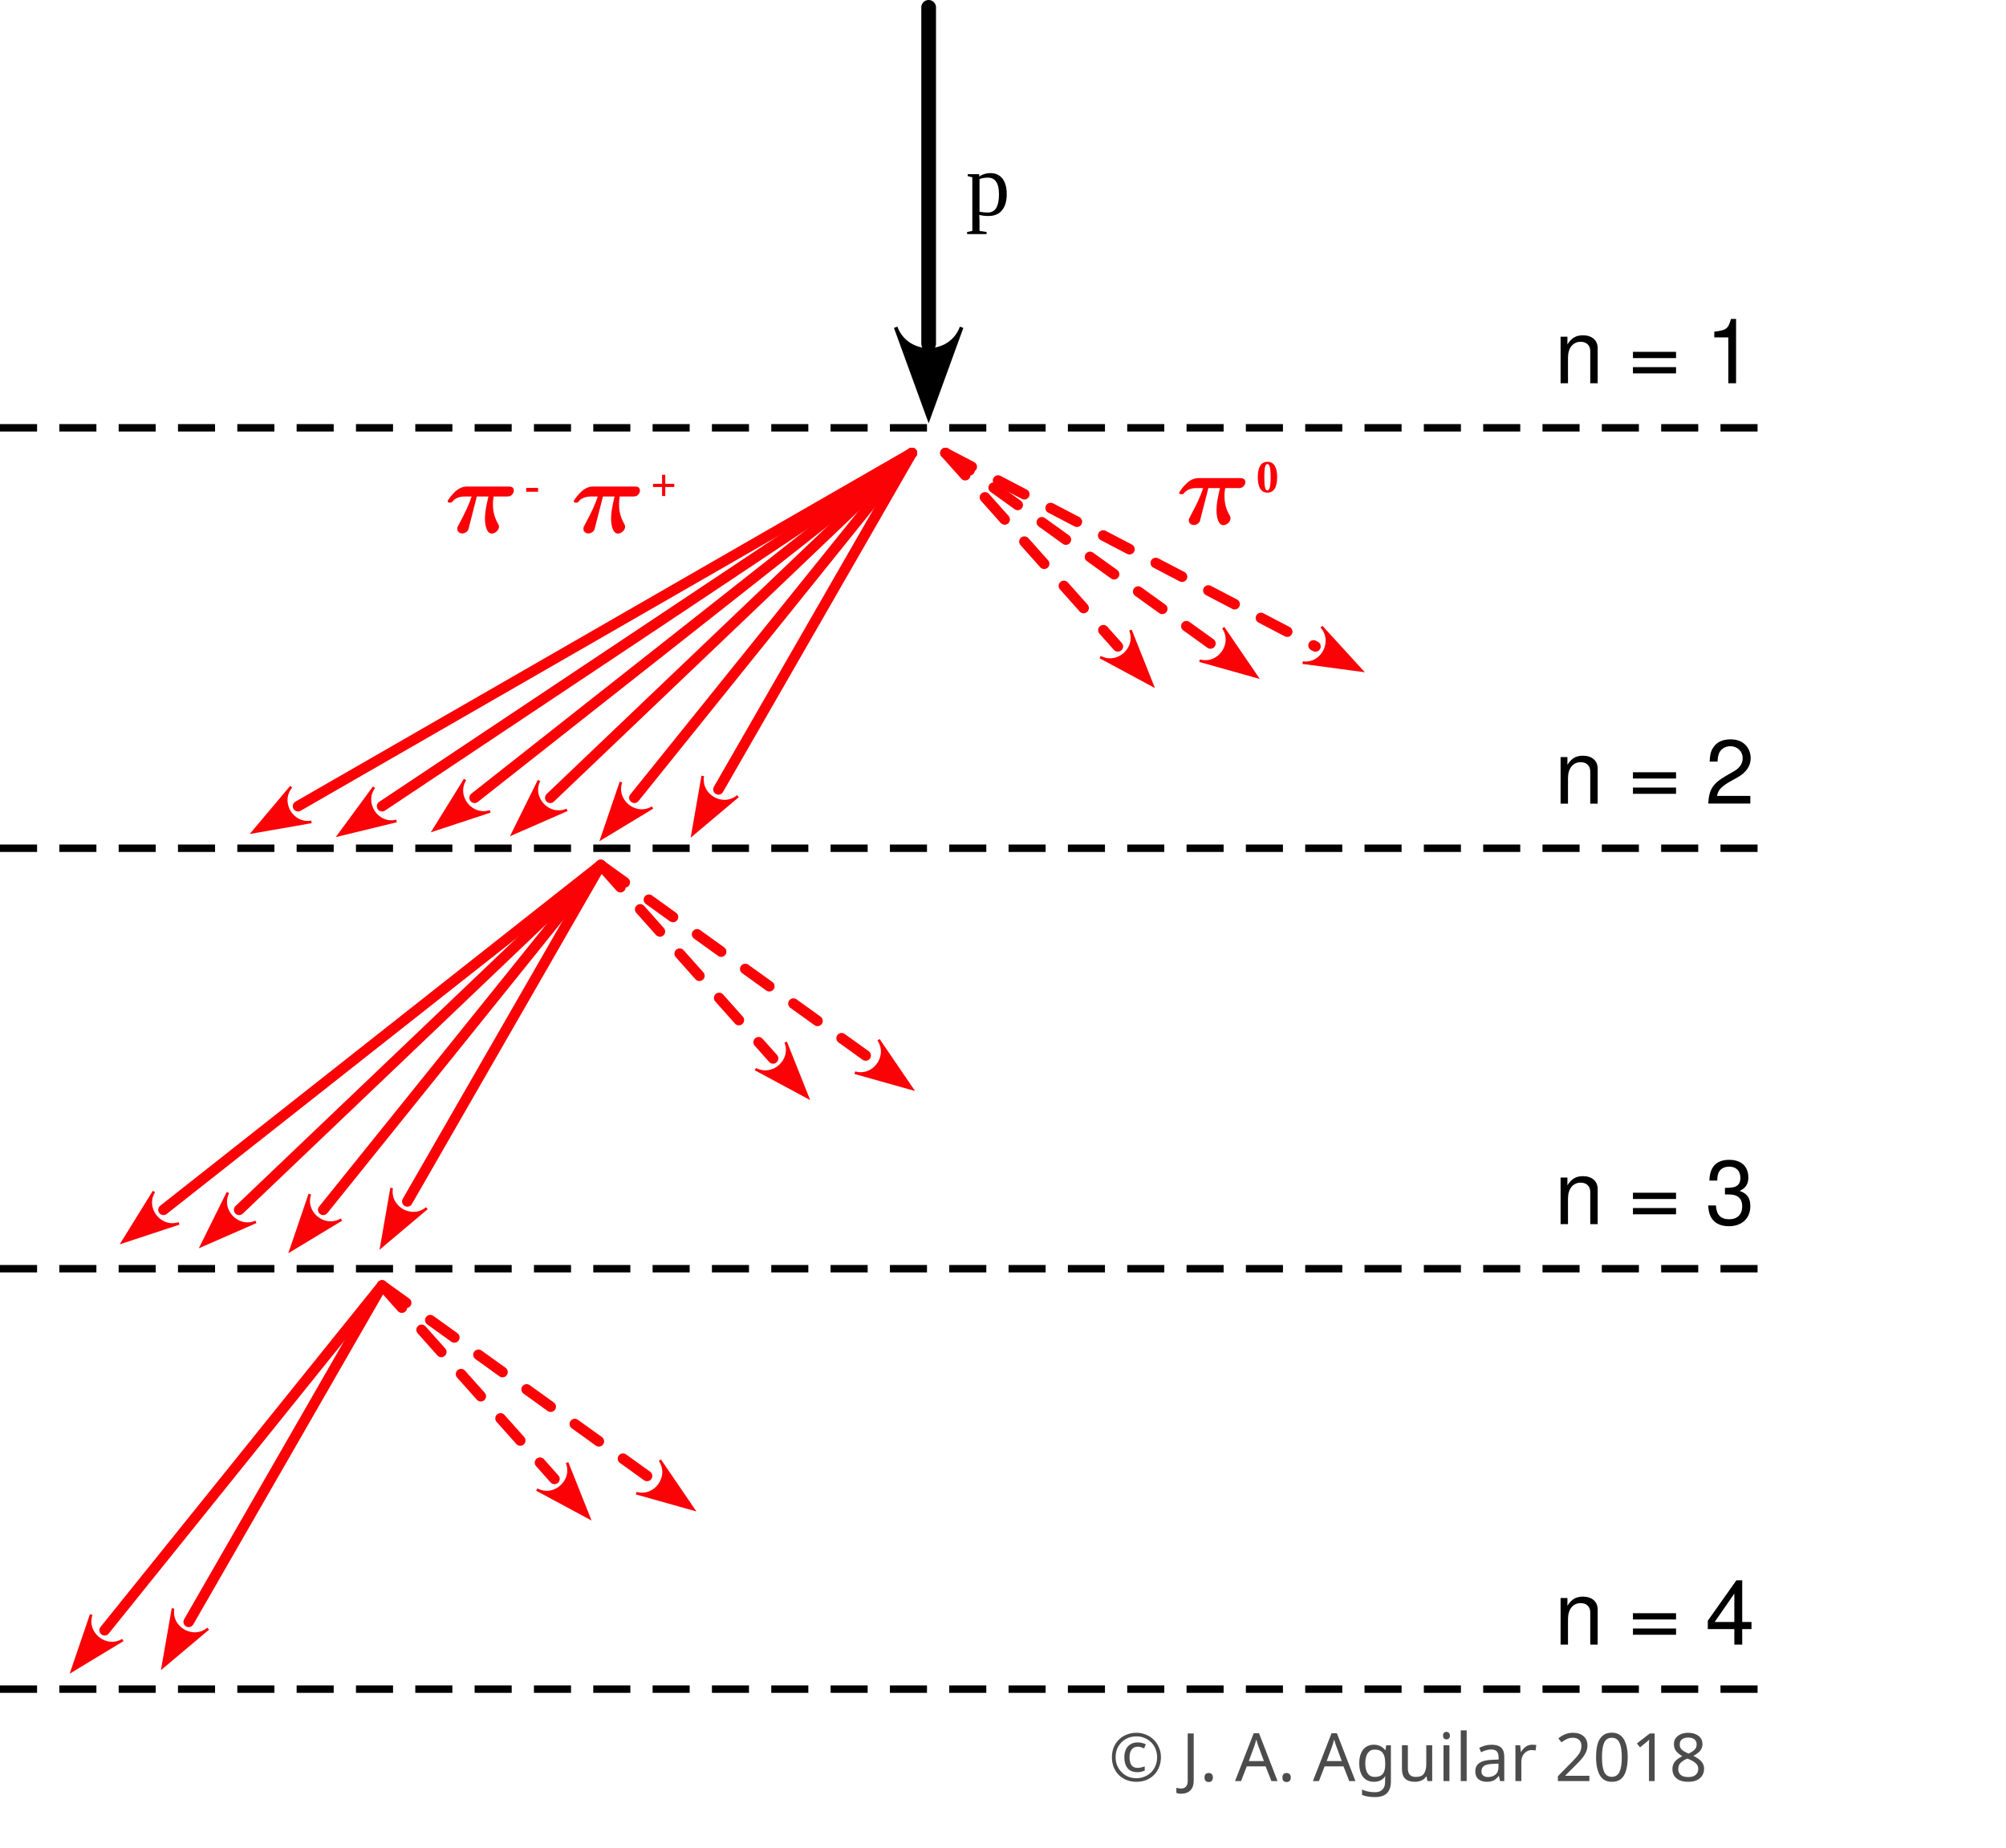
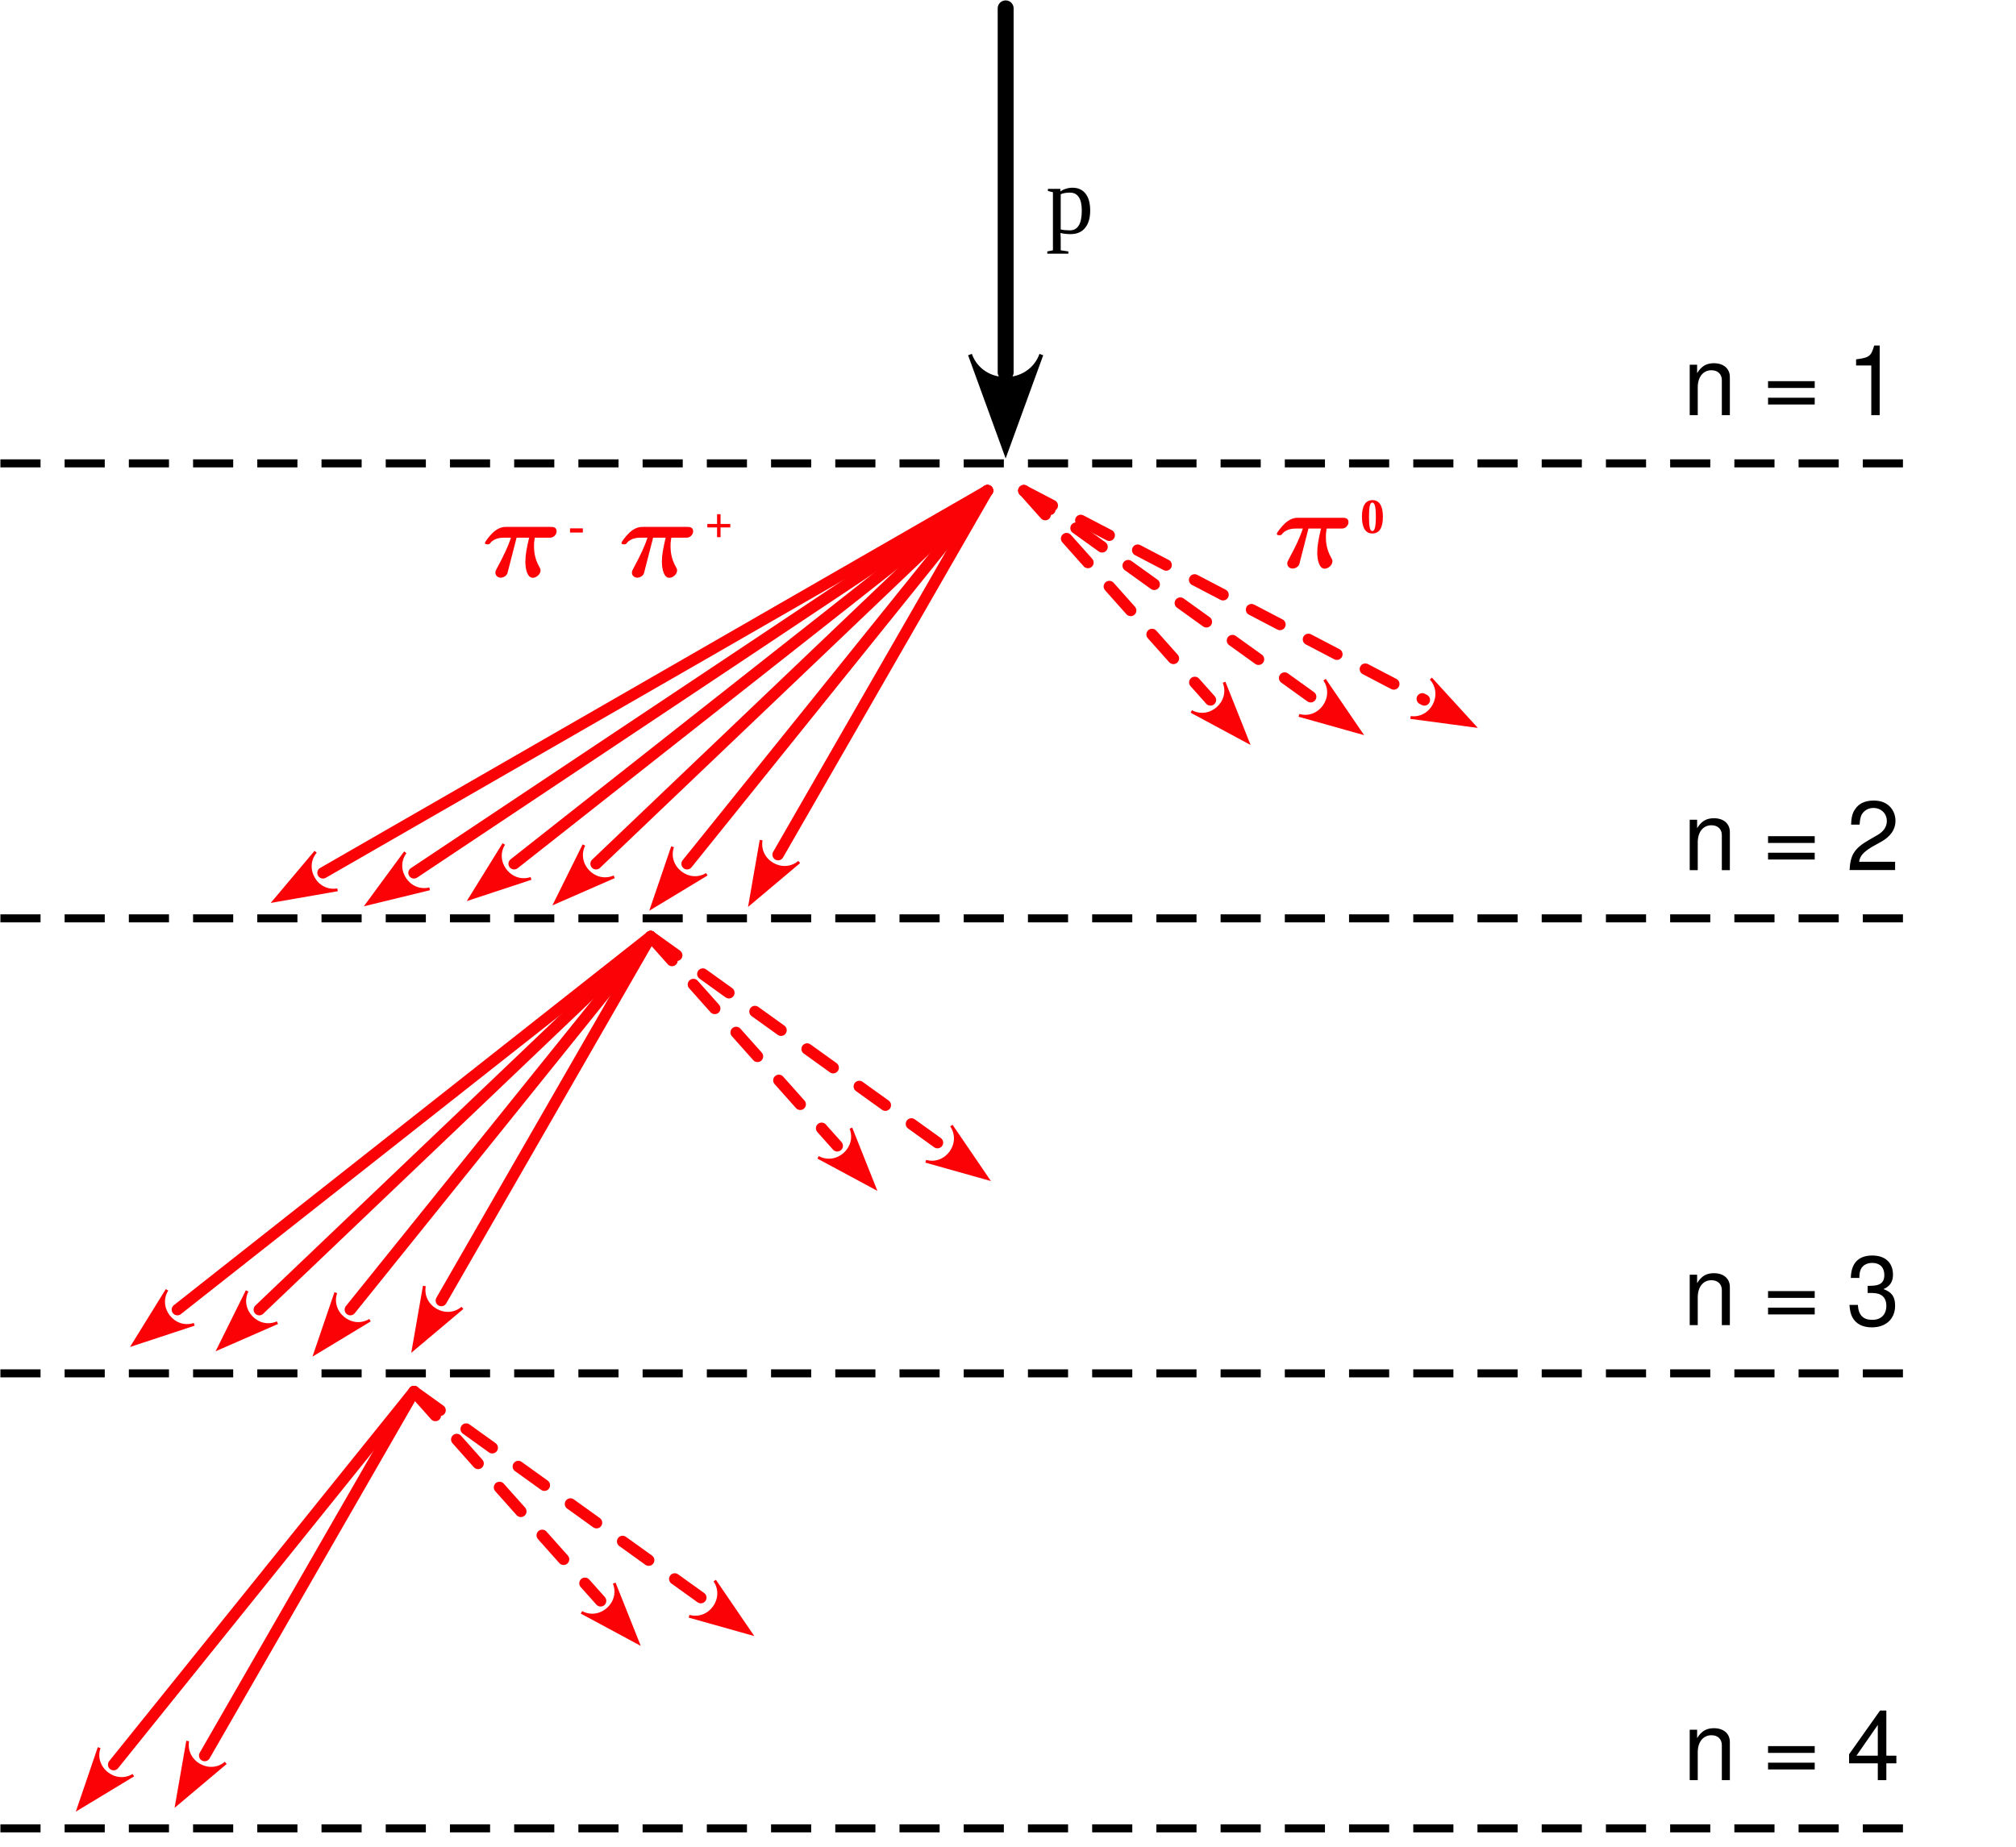
- <svg xmlns="http://www.w3.org/2000/svg" version="1.1" width="270.5" height="249.165" viewBox="0, 0, 270.5, 249.165" preserveAspectRatio="none" id="svg2">
-   <defs id="defs_944C170B">
+ <svg xmlns="http://www.w3.org/2000/svg" version="1.1" width="251.133" height="230.081" viewBox="0, 0, 251.133, 230.081" preserveAspectRatio="none" id="svg2">
+   <defs id="defs_F6283ADC">
    <marker orient="auto" refX="0.0" refY="0.0" id="83EA566A_end_arrow" style="overflow:visible" markerUnits="userSpaceOnUse">
      <path id="83EA566A_end_arrow_path" style="fill:#000000;fill-opacity:1;stroke:#000000;stroke-opacity:1;fill-rule:nonzero;stroke-linecap:round;stroke-linejoin:miter;stroke-width:0.496;stroke-miterlimit:10" d="M10,0 L-2.216,4.446 C1.856,2.964 1.856,-2.964 -2.216,-4.446 z" />
    </marker>
    <marker orient="auto" refX="0.0" refY="0.0" id="B9EABD6A_end_arrow" style="overflow:visible" markerUnits="userSpaceOnUse">
      <path id="B9EABD6A_end_arrow_path" style="fill:#FB0207;fill-opacity:1;stroke:#FB0207;stroke-opacity:1;fill-rule:nonzero;stroke-linecap:round;stroke-linejoin:miter;stroke-width:0.354;stroke-miterlimit:10" d="M7,0 L-0.518,2.736 C1.988,1.824 1.988,-1.824 -0.518,-2.736 z" />
    </marker>
  </defs>
  <g id="layer_Paper" style="fill:#000000;fill-opacity:1;stroke:#000000;stroke-opacity:1;fill-rule:nonzero;stroke-linecap:square;stroke-linejoin:miter;stroke-width:1;stroke-miterlimit:10">
-     <line style="fill:none;stroke-dasharray:4,4" id="9E14FA8A" x1="0.5" y1="114.378" x2="238.61" y2="114.378" />
-     <line style="fill:none;stroke-dasharray:4,4" id="C8A5FC8A" x1="0.5" y1="57.685" x2="238.61" y2="57.685" />
-     <line style="fill:none;stroke-dasharray:4,4" id="7DA80D8A" x1="0.5" y1="227.764" x2="238.61" y2="227.764" />
-     <line style="fill:none;stroke-dasharray:4,4" id="267D7D8A" x1="0.5" y1="171.071" x2="238.61" y2="171.071" />
-     <line style="fill:none;stroke-linecap:round;stroke-width:1.984;marker-end:url(#83EA566A_end_arrow)" id="83EA566A" x1="125.224" y1="0.992" x2="125.224" y2="46.346" />
-     <line style="fill:none;stroke:#FB0207;stroke-linecap:round;stroke-width:1.417;marker-end:url(#B9EABD6A_end_arrow)" id="B9EABD6A" x1="122.957" y1="61.087" x2="63.996" y2="107.575" />
+     <line style="fill:none;stroke-dasharray:4,4" id="9E14FA8A" x1="0.55" y1="114.428" x2="238.66" y2="114.428" />
+     <line style="fill:none;stroke-dasharray:4,4" id="C8A5FC8A" x1="0.55" y1="57.735" x2="238.66" y2="57.735" />
+     <line style="fill:none;stroke-dasharray:4,4" id="7DA80D8A" x1="0.55" y1="227.814" x2="238.66" y2="227.814" />
+     <line style="fill:none;stroke-dasharray:4,4" id="267D7D8A" x1="0.55" y1="171.121" x2="238.66" y2="171.121" />
+     <line style="fill:none;stroke-linecap:round;stroke-width:1.984;marker-end:url(#83EA566A_end_arrow)" id="83EA566A" x1="125.274" y1="1.042" x2="125.274" y2="46.396" />
+     <line style="fill:none;stroke:#FB0207;stroke-linecap:round;stroke-width:1.417;marker-end:url(#B9EABD6A_end_arrow)" id="B9EABD6A" x1="123.007" y1="61.137" x2="64.046" y2="107.625" />
    <text id="2358BF8A" style="stroke:none" font-family="Helvetica" font-size="12" font-weight="normal" font-style="normal">
-       <tspan x="209.594" y="51.677">n = 1</tspan>
+       <tspan x="209.644" y="51.727">n = 1</tspan>
    </text>
    <text id="2563119A" style="stroke:none" font-family="Helvetica" font-size="12" font-weight="normal" font-style="normal">
-       <tspan x="209.594" y="108.37">n = 2</tspan>
+       <tspan x="209.644" y="108.42">n = 2</tspan>
    </text>
    <text id="4F34819A" style="stroke:none" font-family="Helvetica" font-size="12" font-weight="normal" font-style="normal">
-       <tspan x="209.594" y="165.063">n = 3</tspan>
+       <tspan x="209.644" y="165.113">n = 3</tspan>
    </text>
    <text id="6D11959A" style="stroke:none" font-family="Times New Roman" font-size="12" font-weight="normal" font-style="normal">
-       <tspan x="130.224" y="29">p</tspan>
+       <tspan x="130.274" y="29.05">p</tspan>
    </text>
-     <text id="0B0CCD9A" style="fill:#4C4C4C;stroke:none" font-family="Avenir Next" font-size="9" font-weight="normal" font-style="normal">
-       <tspan x="149.5" y="240.165">© J. A. Aguilar 2018</tspan>
-     </text>
-     <line style="fill:none;stroke:#FB0207;stroke-linecap:round;stroke-width:1.417;marker-end:url(#B9EABD6A_end_arrow)" id="154391BA" x1="122.957" y1="61.087" x2="74.201" y2="107.575" />
-     <line style="fill:none;stroke:#FB0207;stroke-linecap:round;stroke-width:1.417;marker-end:url(#B9EABD6A_end_arrow)" id="0BEDD1BA" x1="122.957" y1="61.087" x2="85.539" y2="107.575" />
-     <line style="fill:none;stroke:#FB0207;stroke-linecap:round;stroke-width:1.417;marker-end:url(#B9EABD6A_end_arrow)" id="7EC1A2BA" x1="122.957" y1="61.087" x2="51.524" y2="108.709" />
-     <line style="fill:none;stroke:#FB0207;stroke-linecap:round;stroke-width:1.417;marker-end:url(#B9EABD6A_end_arrow)" id="5A1E53BA" x1="122.957" y1="61.087" x2="96.878" y2="106.441" />
-     <line style="fill:none;stroke:#FB0207;stroke-linecap:round;stroke-width:1.417;stroke-dasharray:4,4;marker-end:url(#B9EABD6A_end_arrow)" id="F44BC3BA" x1="127.492" y1="61.087" x2="150.736" y2="87.165" />
-     <line style="fill:none;stroke:#FB0207;stroke-linecap:round;stroke-width:1.417;stroke-dasharray:4,4;marker-end:url(#B9EABD6A_end_arrow)" id="F3F914BA" x1="127.492" y1="61.087" x2="163.776" y2="87.165" />
-     <line style="fill:none;stroke:#FB0207;stroke-linecap:round;stroke-width:1.417;stroke-dasharray:4,4;marker-end:url(#B9EABD6A_end_arrow)" id="90CC74BA" x1="127.492" y1="61.087" x2="177.382" y2="87.165" />
-     <line style="fill:none;stroke:#FB0207;stroke-linecap:round;stroke-width:1.417;marker-end:url(#B9EABD6A_end_arrow)" id="4F74AABA" x1="122.957" y1="61.087" x2="40.185" y2="108.709" />
+     <line style="fill:none;stroke:#FB0207;stroke-linecap:round;stroke-width:1.417;marker-end:url(#B9EABD6A_end_arrow)" id="154391BA" x1="123.007" y1="61.137" x2="74.251" y2="107.625" />
+     <line style="fill:none;stroke:#FB0207;stroke-linecap:round;stroke-width:1.417;marker-end:url(#B9EABD6A_end_arrow)" id="0BEDD1BA" x1="123.007" y1="61.137" x2="85.589" y2="107.625" />
+     <line style="fill:none;stroke:#FB0207;stroke-linecap:round;stroke-width:1.417;marker-end:url(#B9EABD6A_end_arrow)" id="7EC1A2BA" x1="123.007" y1="61.137" x2="51.574" y2="108.759" />
+     <line style="fill:none;stroke:#FB0207;stroke-linecap:round;stroke-width:1.417;marker-end:url(#B9EABD6A_end_arrow)" id="5A1E53BA" x1="123.007" y1="61.137" x2="96.928" y2="106.491" />
+     <line style="fill:none;stroke:#FB0207;stroke-linecap:round;stroke-width:1.417;stroke-dasharray:4,4;marker-end:url(#B9EABD6A_end_arrow)" id="F44BC3BA" x1="127.542" y1="61.137" x2="150.786" y2="87.215" />
+     <line style="fill:none;stroke:#FB0207;stroke-linecap:round;stroke-width:1.417;stroke-dasharray:4,4;marker-end:url(#B9EABD6A_end_arrow)" id="F3F914BA" x1="127.542" y1="61.137" x2="163.826" y2="87.215" />
+     <line style="fill:none;stroke:#FB0207;stroke-linecap:round;stroke-width:1.417;stroke-dasharray:4,4;marker-end:url(#B9EABD6A_end_arrow)" id="90CC74BA" x1="127.542" y1="61.137" x2="177.432" y2="87.215" />
+     <line style="fill:none;stroke:#FB0207;stroke-linecap:round;stroke-width:1.417;marker-end:url(#B9EABD6A_end_arrow)" id="4F74AABA" x1="123.007" y1="61.137" x2="40.235" y2="108.759" />
    <text id="209043CA" style="stroke:none" font-family="Helvetica" font-size="12" font-weight="normal" font-style="normal">
-       <tspan x="209.594" y="221.756">n = 4</tspan>
+       <tspan x="209.644" y="221.806">n = 4</tspan>
    </text>
    <text id="E7D15BFA" style="fill:#FB0207;stroke:none" font-family="Cambria Math" font-size="14" font-weight="normal" font-style="normal">
-       <tspan x="158.571" y="70.685">𝝅</tspan>
+       <tspan x="158.621" y="70.735">𝝅</tspan>
    </text>
-     <text id="08D15BFA" style="fill:#FB0207;stroke:none" font-family="Times New Roman" font-size="14" font-weight="bold" font-style="normal" transform="matrix(0.4395532,0,0,0.4395532,93.6939,34.23579)">
-       <tspan x="172.177" y="73.087">0</tspan>
+     <text id="08D15BFA" style="fill:#FB0207;stroke:none" font-family="Times New Roman" font-size="14" font-weight="bold" font-style="normal" transform="matrix(0.4395532,0,0,0.4395532,93.72192,34.26382)">
+       <tspan x="172.227" y="73.137">0</tspan>
    </text>
    <text id="63413FFA" style="fill:#FB0207;stroke:none" font-family="Cambria Math" font-size="14" font-weight="normal" font-style="normal">
-       <tspan x="59.925" y="71.819">𝝅</tspan>
+       <tspan x="59.975" y="71.869">𝝅</tspan>
    </text>
-     <text id="73413FFA" style="fill:#FB0207;stroke:none" font-family="Times New Roman" font-size="14" font-weight="bold" font-style="normal" transform="matrix(0.4395532,0,0,0.4395532,38.40825,34.87126)">
-       <tspan x="73.531" y="74.22">-</tspan>
+     <text id="73413FFA" style="fill:#FB0207;stroke:none" font-family="Times New Roman" font-size="14" font-weight="bold" font-style="normal" transform="matrix(0.4395532,0,0,0.4395532,38.43628,34.89928)">
+       <tspan x="73.581" y="74.27">-</tspan>
    </text>
    <text id="EFF6200B" style="fill:#FB0207;stroke:none" font-family="Cambria Math" font-size="14" font-weight="normal" font-style="normal">
-       <tspan x="76.933" y="71.819">𝝅</tspan>
+       <tspan x="76.983" y="71.869">𝝅</tspan>
    </text>
-     <text id="FFF6200B" style="fill:#FB0207;stroke:none" font-family="Times New Roman" font-size="14" font-weight="bold" font-style="normal" transform="matrix(0.4395532,0,0,0.4395532,47.94026,34.87126)">
-       <tspan x="90.539" y="74.22">+</tspan>
+     <text id="FFF6200B" style="fill:#FB0207;stroke:none" font-family="Times New Roman" font-size="14" font-weight="bold" font-style="normal" transform="matrix(0.4395532,0,0,0.4395532,47.96828,34.89928)">
+       <tspan x="90.589" y="74.27">+</tspan>
    </text>
-     <line style="fill:none;stroke:#FB0207;stroke-linecap:round;stroke-width:1.417;marker-end:url(#B9EABD6A_end_arrow)" id="8F34F20B" x1="81.004" y1="116.646" x2="22.043" y2="163.134" />
-     <line style="fill:none;stroke:#FB0207;stroke-linecap:round;stroke-width:1.417;marker-end:url(#B9EABD6A_end_arrow)" id="9F34F20B" x1="81.004" y1="116.646" x2="32.248" y2="163.134" />
-     <line style="fill:none;stroke:#FB0207;stroke-linecap:round;stroke-width:1.417;marker-end:url(#B9EABD6A_end_arrow)" id="AF34F20B" x1="81.004" y1="116.646" x2="43.587" y2="163.134" />
-     <line style="fill:none;stroke:#FB0207;stroke-linecap:round;stroke-width:1.417;marker-end:url(#B9EABD6A_end_arrow)" id="BF34F20B" x1="81.004" y1="116.646" x2="54.925" y2="162" />
-     <line style="fill:none;stroke:#FB0207;stroke-linecap:round;stroke-width:1.417;marker-end:url(#B9EABD6A_end_arrow)" id="8326730B" x1="51.524" y1="173.339" x2="14.106" y2="219.827" />
-     <line style="fill:none;stroke:#FB0207;stroke-linecap:round;stroke-width:1.417;marker-end:url(#B9EABD6A_end_arrow)" id="A326730B" x1="51.524" y1="173.339" x2="25.445" y2="218.693" />
-     <line style="fill:none;stroke:#FB0207;stroke-linecap:round;stroke-width:1.417;stroke-dasharray:4,4;marker-end:url(#B9EABD6A_end_arrow)" id="DE48E30B" x1="81.004" y1="116.646" x2="104.248" y2="142.724" />
-     <line style="fill:none;stroke:#FB0207;stroke-linecap:round;stroke-width:1.417;stroke-dasharray:4,4;marker-end:url(#B9EABD6A_end_arrow)" id="EE48E30B" x1="81.004" y1="116.646" x2="117.287" y2="142.724" />
-     <line style="fill:none;stroke:#FB0207;stroke-linecap:round;stroke-width:1.417;stroke-dasharray:4,4;marker-end:url(#B9EABD6A_end_arrow)" id="5099340B" x1="51.524" y1="173.339" x2="74.768" y2="199.417" />
-     <line style="fill:none;stroke:#FB0207;stroke-linecap:round;stroke-width:1.417;stroke-dasharray:4,4;marker-end:url(#B9EABD6A_end_arrow)" id="7099340B" x1="51.524" y1="173.339" x2="87.807" y2="199.417" />
+     <line style="fill:none;stroke:#FB0207;stroke-linecap:round;stroke-width:1.417;marker-end:url(#B9EABD6A_end_arrow)" id="8F34F20B" x1="81.054" y1="116.696" x2="22.093" y2="163.184" />
+     <line style="fill:none;stroke:#FB0207;stroke-linecap:round;stroke-width:1.417;marker-end:url(#B9EABD6A_end_arrow)" id="9F34F20B" x1="81.054" y1="116.696" x2="32.298" y2="163.184" />
+     <line style="fill:none;stroke:#FB0207;stroke-linecap:round;stroke-width:1.417;marker-end:url(#B9EABD6A_end_arrow)" id="AF34F20B" x1="81.054" y1="116.696" x2="43.637" y2="163.184" />
+     <line style="fill:none;stroke:#FB0207;stroke-linecap:round;stroke-width:1.417;marker-end:url(#B9EABD6A_end_arrow)" id="BF34F20B" x1="81.054" y1="116.696" x2="54.975" y2="162.05" />
+     <line style="fill:none;stroke:#FB0207;stroke-linecap:round;stroke-width:1.417;marker-end:url(#B9EABD6A_end_arrow)" id="8326730B" x1="51.574" y1="173.389" x2="14.156" y2="219.877" />
+     <line style="fill:none;stroke:#FB0207;stroke-linecap:round;stroke-width:1.417;marker-end:url(#B9EABD6A_end_arrow)" id="A326730B" x1="51.574" y1="173.389" x2="25.495" y2="218.743" />
+     <line style="fill:none;stroke:#FB0207;stroke-linecap:round;stroke-width:1.417;stroke-dasharray:4,4;marker-end:url(#B9EABD6A_end_arrow)" id="DE48E30B" x1="81.054" y1="116.696" x2="104.298" y2="142.774" />
+     <line style="fill:none;stroke:#FB0207;stroke-linecap:round;stroke-width:1.417;stroke-dasharray:4,4;marker-end:url(#B9EABD6A_end_arrow)" id="EE48E30B" x1="81.054" y1="116.696" x2="117.337" y2="142.774" />
+     <line style="fill:none;stroke:#FB0207;stroke-linecap:round;stroke-width:1.417;stroke-dasharray:4,4;marker-end:url(#B9EABD6A_end_arrow)" id="5099340B" x1="51.574" y1="173.389" x2="74.818" y2="199.467" />
+     <line style="fill:none;stroke:#FB0207;stroke-linecap:round;stroke-width:1.417;stroke-dasharray:4,4;marker-end:url(#B9EABD6A_end_arrow)" id="7099340B" x1="51.574" y1="173.389" x2="87.857" y2="199.467" />
  </g>
</svg>
